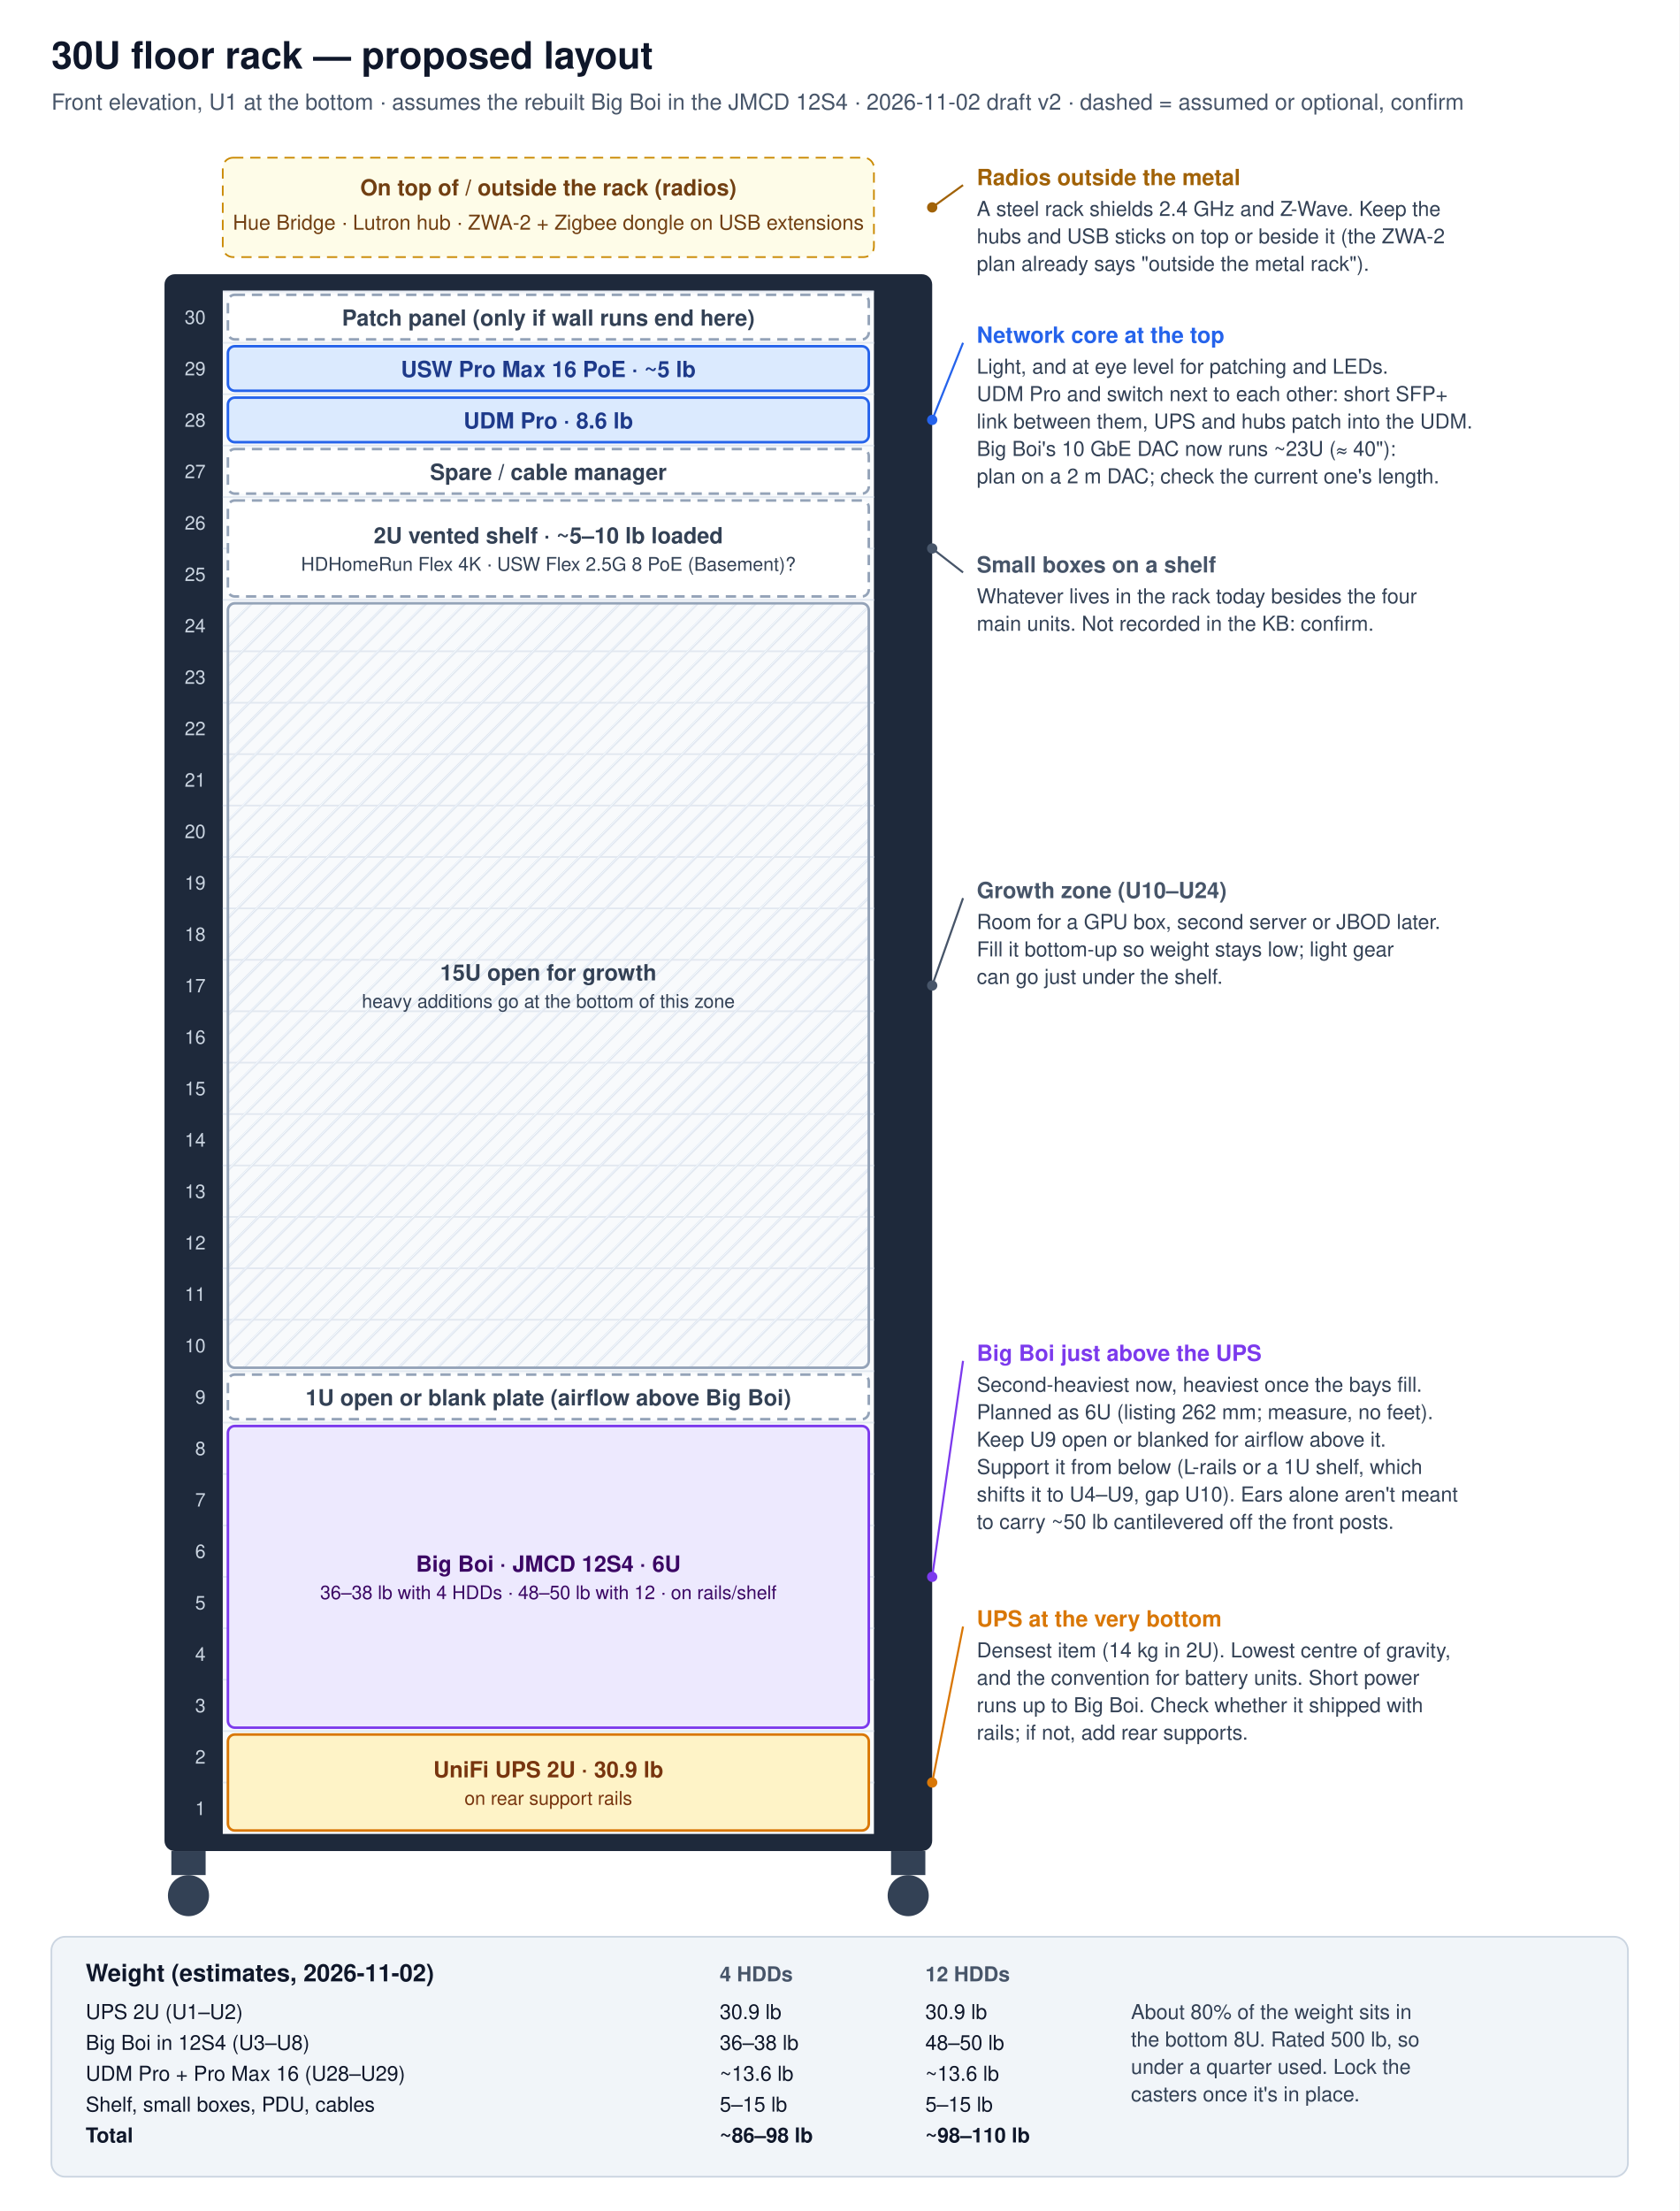
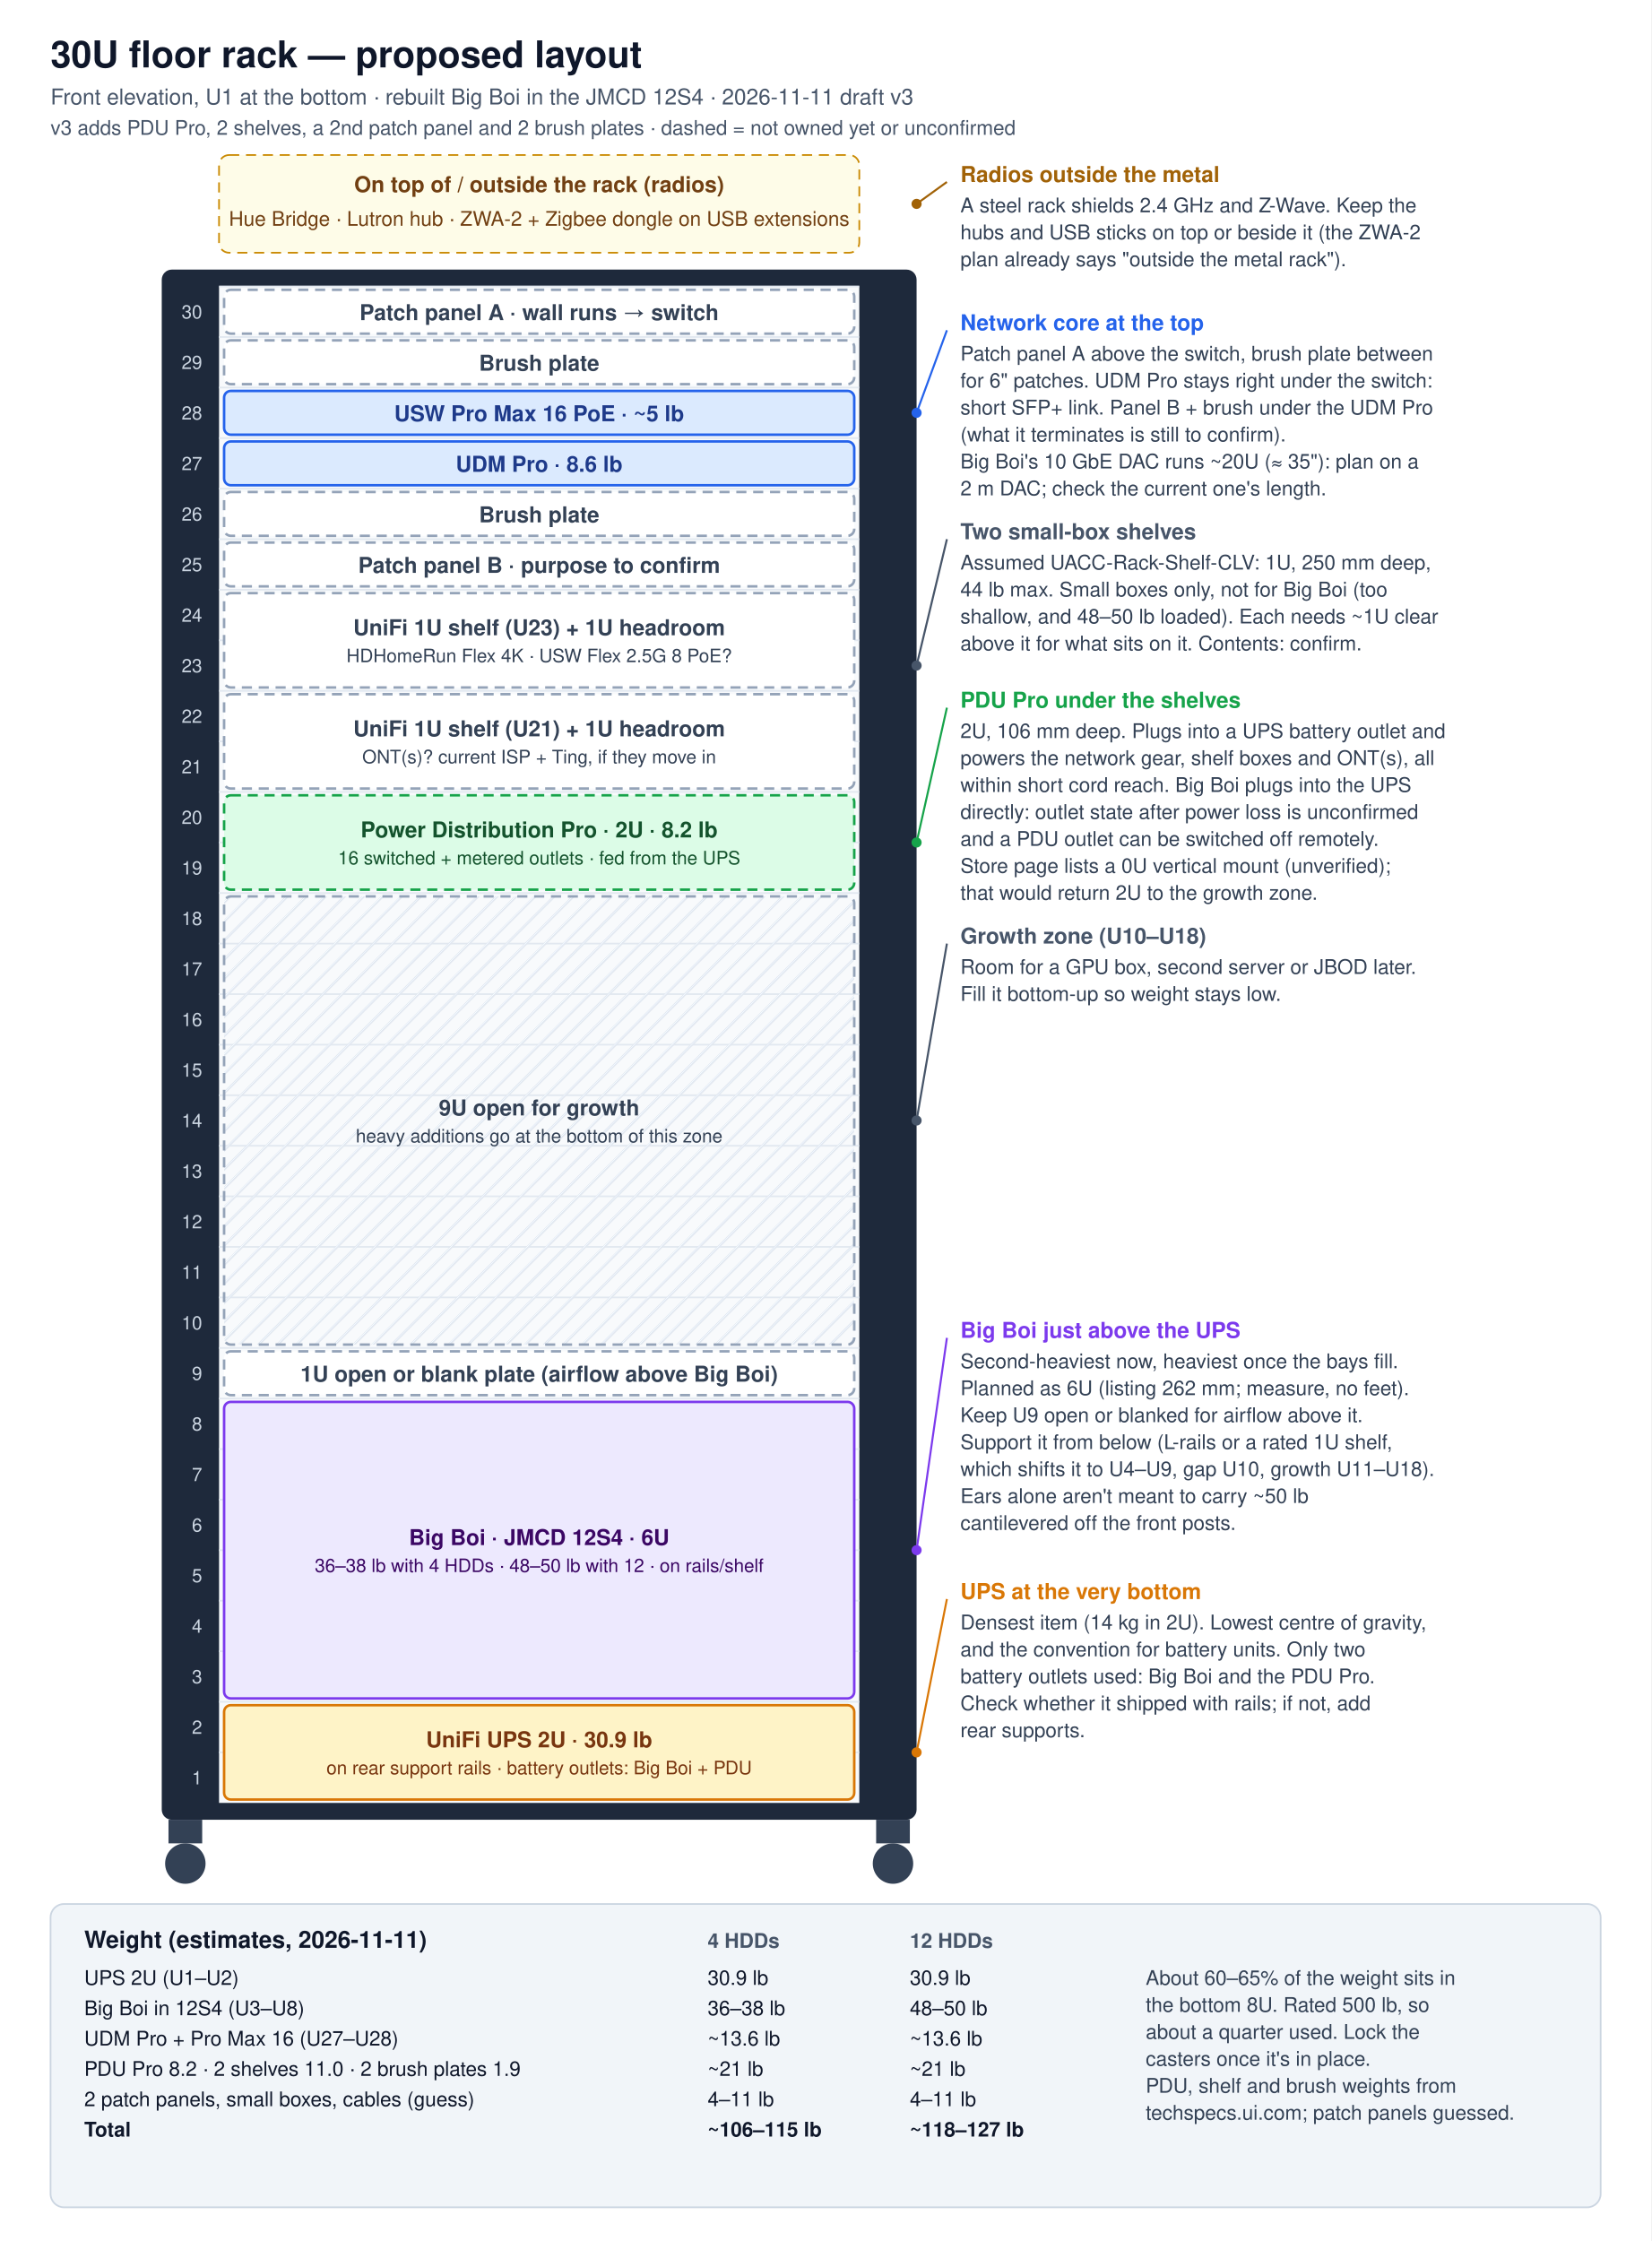
- <svg xmlns="http://www.w3.org/2000/svg" viewBox="0 0 980 1290" width="980" height="1290" font-family="-apple-system, system-ui, Segoe UI, Helvetica, Arial, sans-serif">
+ <svg xmlns="http://www.w3.org/2000/svg" viewBox="0 0 980 1330" width="980" height="1330" font-family="-apple-system, system-ui, Segoe UI, Helvetica, Arial, sans-serif">
  <defs>
    <pattern id="hatch" width="8" height="8" patternUnits="userSpaceOnUse" patternTransform="rotate(45)">
      <line x1="0" y1="0" x2="0" y2="8" stroke="#e2e8f0" stroke-width="3" />
    </pattern>
  </defs>
-   <rect width="980" height="1290" fill="#ffffff" />
+   <rect width="980" height="1330" fill="#ffffff" />
  <text x="30" y="40" font-size="22" font-weight="700" fill="#0f172a">30U floor rack — proposed layout</text>
-   <text x="30" y="64" font-size="13" fill="#475569">Front elevation, U1 at the bottom · assumes the rebuilt Big Boi in the JMCD 12S4 · 2026-11-02 draft v2 · dashed = assumed or optional, confirm</text>
+   <text x="30" y="62" font-size="13" fill="#475569">Front elevation, U1 at the bottom · rebuilt Big Boi in the JMCD 12S4 · 2026-11-11 draft v3</text>
+   <text x="30" y="80" font-size="12" fill="#475569">v3 adds PDU Pro, 2 shelves, a 2nd patch panel and 2 brush plates · dashed = not owned yet or unconfirmed</text>
  <rect x="130" y="92" width="380" height="58" rx="6" fill="#fefce8" stroke="#ca8a04" stroke-dasharray="6 4" />
  <text x="320" y="114" font-size="13" font-weight="700" fill="#713f12" text-anchor="middle">On top of / outside the rack (radios)</text>
  <text x="320" y="134" font-size="12" fill="#713f12" text-anchor="middle">Hue Bridge · Lutron hub · ZWA-2 + Zigbee dongle on USB extensions</text>
  <rect x="96" y="160" width="448" height="920" rx="6" fill="#1e293b" />
  <rect x="130" y="170" width="380" height="900" fill="#f8fafc" />
  <text x="120" y="1059" font-size="11" fill="#cbd5e1" text-anchor="end">1</text>
  <line x1="130" y1="1040" x2="510" y2="1040" stroke="#e2e8f0" />
  <text x="120" y="1029" font-size="11" fill="#cbd5e1" text-anchor="end">2</text>
  <line x1="130" y1="1010" x2="510" y2="1010" stroke="#e2e8f0" />
  <text x="120" y="999" font-size="11" fill="#cbd5e1" text-anchor="end">3</text>
  <line x1="130" y1="980" x2="510" y2="980" stroke="#e2e8f0" />
  <text x="120" y="969" font-size="11" fill="#cbd5e1" text-anchor="end">4</text>
  <line x1="130" y1="950" x2="510" y2="950" stroke="#e2e8f0" />
  <text x="120" y="939" font-size="11" fill="#cbd5e1" text-anchor="end">5</text>
  <line x1="130" y1="920" x2="510" y2="920" stroke="#e2e8f0" />
  <text x="120" y="909" font-size="11" fill="#cbd5e1" text-anchor="end">6</text>
  <line x1="130" y1="890" x2="510" y2="890" stroke="#e2e8f0" />
  <text x="120" y="879" font-size="11" fill="#cbd5e1" text-anchor="end">7</text>
  <line x1="130" y1="860" x2="510" y2="860" stroke="#e2e8f0" />
  <text x="120" y="849" font-size="11" fill="#cbd5e1" text-anchor="end">8</text>
  <line x1="130" y1="830" x2="510" y2="830" stroke="#e2e8f0" />
  <text x="120" y="819" font-size="11" fill="#cbd5e1" text-anchor="end">9</text>
  <line x1="130" y1="800" x2="510" y2="800" stroke="#e2e8f0" />
  <text x="120" y="789" font-size="11" fill="#cbd5e1" text-anchor="end">10</text>
  <line x1="130" y1="770" x2="510" y2="770" stroke="#e2e8f0" />
  <text x="120" y="759" font-size="11" fill="#cbd5e1" text-anchor="end">11</text>
  <line x1="130" y1="740" x2="510" y2="740" stroke="#e2e8f0" />
  <text x="120" y="729" font-size="11" fill="#cbd5e1" text-anchor="end">12</text>
  <line x1="130" y1="710" x2="510" y2="710" stroke="#e2e8f0" />
  <text x="120" y="699" font-size="11" fill="#cbd5e1" text-anchor="end">13</text>
  <line x1="130" y1="680" x2="510" y2="680" stroke="#e2e8f0" />
  <text x="120" y="669" font-size="11" fill="#cbd5e1" text-anchor="end">14</text>
  <line x1="130" y1="650" x2="510" y2="650" stroke="#e2e8f0" />
  <text x="120" y="639" font-size="11" fill="#cbd5e1" text-anchor="end">15</text>
  <line x1="130" y1="620" x2="510" y2="620" stroke="#e2e8f0" />
  <text x="120" y="609" font-size="11" fill="#cbd5e1" text-anchor="end">16</text>
  <line x1="130" y1="590" x2="510" y2="590" stroke="#e2e8f0" />
  <text x="120" y="579" font-size="11" fill="#cbd5e1" text-anchor="end">17</text>
  <line x1="130" y1="560" x2="510" y2="560" stroke="#e2e8f0" />
  <text x="120" y="549" font-size="11" fill="#cbd5e1" text-anchor="end">18</text>
  <line x1="130" y1="530" x2="510" y2="530" stroke="#e2e8f0" />
  <text x="120" y="519" font-size="11" fill="#cbd5e1" text-anchor="end">19</text>
  <line x1="130" y1="500" x2="510" y2="500" stroke="#e2e8f0" />
  <text x="120" y="489" font-size="11" fill="#cbd5e1" text-anchor="end">20</text>
  <line x1="130" y1="470" x2="510" y2="470" stroke="#e2e8f0" />
  <text x="120" y="459" font-size="11" fill="#cbd5e1" text-anchor="end">21</text>
  <line x1="130" y1="440" x2="510" y2="440" stroke="#e2e8f0" />
  <text x="120" y="429" font-size="11" fill="#cbd5e1" text-anchor="end">22</text>
  <line x1="130" y1="410" x2="510" y2="410" stroke="#e2e8f0" />
  <text x="120" y="399" font-size="11" fill="#cbd5e1" text-anchor="end">23</text>
  <line x1="130" y1="380" x2="510" y2="380" stroke="#e2e8f0" />
  <text x="120" y="369" font-size="11" fill="#cbd5e1" text-anchor="end">24</text>
  <line x1="130" y1="350" x2="510" y2="350" stroke="#e2e8f0" />
  <text x="120" y="339" font-size="11" fill="#cbd5e1" text-anchor="end">25</text>
  <line x1="130" y1="320" x2="510" y2="320" stroke="#e2e8f0" />
  <text x="120" y="309" font-size="11" fill="#cbd5e1" text-anchor="end">26</text>
  <line x1="130" y1="290" x2="510" y2="290" stroke="#e2e8f0" />
  <text x="120" y="279" font-size="11" fill="#cbd5e1" text-anchor="end">27</text>
  <line x1="130" y1="260" x2="510" y2="260" stroke="#e2e8f0" />
  <text x="120" y="249" font-size="11" fill="#cbd5e1" text-anchor="end">28</text>
  <line x1="130" y1="230" x2="510" y2="230" stroke="#e2e8f0" />
  <text x="120" y="219" font-size="11" fill="#cbd5e1" text-anchor="end">29</text>
  <line x1="130" y1="200" x2="510" y2="200" stroke="#e2e8f0" />
  <text x="120" y="189" font-size="11" fill="#cbd5e1" text-anchor="end">30</text>
  <line x1="130" y1="170" x2="510" y2="170" stroke="#e2e8f0" />
  <rect x="100" y="1080" width="20" height="14" fill="#334155" />
  <circle cx="110" cy="1106" r="12" fill="#334155" />
  <rect x="520" y="1080" width="20" height="14" fill="#334155" />
  <circle cx="530" cy="1106" r="12" fill="#334155" />
  <rect x="133" y="172" width="374" height="26" rx="4" fill="#ffffff" stroke="#94a3b8" stroke-width="1.5" stroke-dasharray="6 4" />
-   <text x="320.0" y="190.0" font-size="13" font-weight="700" fill="#334155" text-anchor="middle">Patch panel (only if wall runs end here)</text>
-   <rect x="133" y="202" width="374" height="26" rx="4" fill="#dbeafe" stroke="#2563eb" stroke-width="1.5" />
-   <text x="320.0" y="220.0" font-size="13" font-weight="700" fill="#1e3a8a" text-anchor="middle">USW Pro Max 16 PoE  ·  ~5 lb</text>
+   <text x="320" y="190" font-size="13" font-weight="700" fill="#334155" text-anchor="middle">Patch panel A  ·  wall runs → switch</text>
+   <rect x="133" y="202" width="374" height="26" rx="4" fill="#ffffff" stroke="#94a3b8" stroke-width="1.5" stroke-dasharray="6 4" />
+   <text x="320" y="220" font-size="13" font-weight="700" fill="#334155" text-anchor="middle">Brush plate</text>
  <rect x="133" y="232" width="374" height="26" rx="4" fill="#dbeafe" stroke="#2563eb" stroke-width="1.5" />
-   <text x="320.0" y="250.0" font-size="13" font-weight="700" fill="#1e3a8a" text-anchor="middle">UDM Pro  ·  8.6 lb</text>
-   <rect x="133" y="262" width="374" height="26" rx="4" fill="#ffffff" stroke="#94a3b8" stroke-width="1.5" stroke-dasharray="6 4" />
-   <text x="320.0" y="280.0" font-size="13" font-weight="700" fill="#334155" text-anchor="middle">Spare / cable manager</text>
-   <rect x="133" y="292" width="374" height="56" rx="4" fill="#ffffff" stroke="#94a3b8" stroke-width="1.5" stroke-dasharray="6 4" />
-   <text x="320.0" y="317.0" font-size="13" font-weight="700" fill="#334155" text-anchor="middle">2U vented shelf  ·  ~5–10 lb loaded</text>
-   <text x="320.0" y="333.0" font-size="11" fill="#334155" text-anchor="middle">HDHomeRun Flex 4K · USW Flex 2.5G 8 PoE (Basement)?</text>
-   <rect x="133" y="352" width="374" height="446" rx="4" fill="url(#hatch)" stroke="#94a3b8" stroke-width="1.5" />
-   <text x="320.0" y="572.0" font-size="13" font-weight="700" fill="#334155" text-anchor="middle">15U open for growth</text>
-   <text x="320.0" y="588.0" font-size="11" fill="#334155" text-anchor="middle">heavy additions go at the bottom of this zone</text>
+   <text x="320" y="250" font-size="13" font-weight="700" fill="#1e3a8a" text-anchor="middle">USW Pro Max 16 PoE  ·  ~5 lb</text>
+   <rect x="133" y="262" width="374" height="26" rx="4" fill="#dbeafe" stroke="#2563eb" stroke-width="1.5" />
+   <text x="320" y="280" font-size="13" font-weight="700" fill="#1e3a8a" text-anchor="middle">UDM Pro  ·  8.6 lb</text>
+   <rect x="133" y="292" width="374" height="26" rx="4" fill="#ffffff" stroke="#94a3b8" stroke-width="1.5" stroke-dasharray="6 4" />
+   <text x="320" y="310" font-size="13" font-weight="700" fill="#334155" text-anchor="middle">Brush plate</text>
+   <rect x="133" y="322" width="374" height="26" rx="4" fill="#ffffff" stroke="#94a3b8" stroke-width="1.5" stroke-dasharray="6 4" />
+   <text x="320" y="340" font-size="13" font-weight="700" fill="#334155" text-anchor="middle">Patch panel B  ·  purpose to confirm</text>
+   <rect x="133" y="352" width="374" height="56" rx="4" fill="#ffffff" stroke="#94a3b8" stroke-width="1.5" stroke-dasharray="6 4" />
+   <text x="320" y="377" font-size="13" font-weight="700" fill="#334155" text-anchor="middle">UniFi 1U shelf (U23) + 1U headroom</text>
+   <text x="320" y="393" font-size="11" fill="#334155" text-anchor="middle">HDHomeRun Flex 4K · USW Flex 2.5G 8 PoE?</text>
+   <rect x="133" y="412" width="374" height="56" rx="4" fill="#ffffff" stroke="#94a3b8" stroke-width="1.5" stroke-dasharray="6 4" />
+   <text x="320" y="437" font-size="13" font-weight="700" fill="#334155" text-anchor="middle">UniFi 1U shelf (U21) + 1U headroom</text>
+   <text x="320" y="453" font-size="11" fill="#334155" text-anchor="middle">ONT(s)? current ISP + Ting, if they move in</text>
+   <rect x="133" y="472" width="374" height="56" rx="4" fill="#dcfce7" stroke="#16a34a" stroke-width="1.5" stroke-dasharray="6 4" />
+   <text x="320" y="497" font-size="13" font-weight="700" fill="#14532d" text-anchor="middle">Power Distribution Pro  ·  2U  ·  8.2 lb</text>
+   <text x="320" y="513" font-size="11" fill="#14532d" text-anchor="middle">16 switched + metered outlets · fed from the UPS</text>
+   <rect x="133" y="532" width="374" height="266" rx="4" fill="url(#hatch)" stroke="#94a3b8" stroke-width="1.5" stroke-dasharray="6 4" />
+   <text x="320" y="662" font-size="13" font-weight="700" fill="#334155" text-anchor="middle">9U open for growth</text>
+   <text x="320" y="678" font-size="11" fill="#334155" text-anchor="middle">heavy additions go at the bottom of this zone</text>
  <rect x="133" y="802" width="374" height="26" rx="4" fill="#ffffff" stroke="#94a3b8" stroke-width="1.5" stroke-dasharray="6 4" />
-   <text x="320.0" y="820.0" font-size="13" font-weight="700" fill="#334155" text-anchor="middle">1U open or blank plate (airflow above Big Boi)</text>
+   <text x="320" y="820" font-size="13" font-weight="700" fill="#334155" text-anchor="middle">1U open or blank plate (airflow above Big Boi)</text>
  <rect x="133" y="832" width="374" height="176" rx="4" fill="#ede9fe" stroke="#7c3aed" stroke-width="1.5" />
-   <text x="320.0" y="917.0" font-size="13" font-weight="700" fill="#3b0764" text-anchor="middle">Big Boi · JMCD 12S4 · 6U</text>
-   <text x="320.0" y="933.0" font-size="11" fill="#3b0764" text-anchor="middle">36–38 lb with 4 HDDs · 48–50 lb with 12 · on rails/shelf</text>
+   <text x="320" y="917" font-size="13" font-weight="700" fill="#3b0764" text-anchor="middle">Big Boi · JMCD 12S4 · 6U</text>
+   <text x="320" y="933" font-size="11" fill="#3b0764" text-anchor="middle">36–38 lb with 4 HDDs · 48–50 lb with 12 · on rails/shelf</text>
  <rect x="133" y="1012" width="374" height="56" rx="4" fill="#fef3c7" stroke="#d97706" stroke-width="1.5" />
-   <text x="320.0" y="1037.0" font-size="13" font-weight="700" fill="#78350f" text-anchor="middle">UniFi UPS 2U  ·  30.9 lb</text>
-   <text x="320.0" y="1053.0" font-size="11" fill="#78350f" text-anchor="middle">on rear support rails</text>
+   <text x="320" y="1037" font-size="13" font-weight="700" fill="#78350f" text-anchor="middle">UniFi UPS 2U  ·  30.9 lb</text>
+   <text x="320" y="1053" font-size="11" fill="#78350f" text-anchor="middle">on rear support rails · battery outlets: Big Boi + PDU</text>
  <line x1="544" y1="121" x2="562" y2="108" stroke="#a16207" stroke-width="1.2" />
  <circle cx="544" cy="121" r="3" fill="#a16207" />
  <text x="570" y="108" font-size="13" font-weight="700" fill="#a16207">Radios outside the metal</text>
  <text x="570" y="126" font-size="12" fill="#334155">A steel rack shields 2.4 GHz and Z-Wave. Keep the</text>
  <text x="570" y="142" font-size="12" fill="#334155">hubs and USB sticks on top or beside it (the ZWA-2</text>
  <text x="570" y="158" font-size="12" fill="#334155">plan already says "outside the metal rack").</text>
-   <line x1="544" y1="245.0" x2="562" y2="200" stroke="#2563eb" stroke-width="1.2" />
-   <circle cx="544" cy="245.0" r="3" fill="#2563eb" />
-   <text x="570" y="200" font-size="13" font-weight="700" fill="#2563eb">Network core at the top</text>
-   <text x="570" y="218" font-size="12" fill="#334155">Light, and at eye level for patching and LEDs.</text>
-   <text x="570" y="234" font-size="12" fill="#334155">UDM Pro and switch next to each other: short SFP+</text>
-   <text x="570" y="250" font-size="12" fill="#334155">link between them, UPS and hubs patch into the UDM.</text>
-   <text x="570" y="266" font-size="12" fill="#334155">Big Boi's 10 GbE DAC now runs ~23U (≈ 40"):</text>
-   <text x="570" y="282" font-size="12" fill="#334155">plan on a 2 m DAC; check the current one's length.</text>
-   <line x1="544" y1="320.0" x2="562" y2="334" stroke="#475569" stroke-width="1.2" />
-   <circle cx="544" cy="320.0" r="3" fill="#475569" />
-   <text x="570" y="334" font-size="13" font-weight="700" fill="#475569">Small boxes on a shelf</text>
-   <text x="570" y="352" font-size="12" fill="#334155">Whatever lives in the rack today besides the four</text>
-   <text x="570" y="368" font-size="12" fill="#334155">main units. Not recorded in the KB: confirm.</text>
-   <line x1="544" y1="575.0" x2="562" y2="524" stroke="#475569" stroke-width="1.2" />
-   <circle cx="544" cy="575.0" r="3" fill="#475569" />
-   <text x="570" y="524" font-size="13" font-weight="700" fill="#475569">Growth zone (U10–U24)</text>
-   <text x="570" y="542" font-size="12" fill="#334155">Room for a GPU box, second server or JBOD later.</text>
-   <text x="570" y="558" font-size="12" fill="#334155">Fill it bottom-up so weight stays low; light gear</text>
-   <text x="570" y="574" font-size="12" fill="#334155">can go just under the shelf.</text>
-   <line x1="544" y1="920.0" x2="562" y2="794" stroke="#7c3aed" stroke-width="1.2" />
-   <circle cx="544" cy="920.0" r="3" fill="#7c3aed" />
+   <line x1="544" y1="245" x2="562" y2="196" stroke="#2563eb" stroke-width="1.2" />
+   <circle cx="544" cy="245" r="3" fill="#2563eb" />
+   <text x="570" y="196" font-size="13" font-weight="700" fill="#2563eb">Network core at the top</text>
+   <text x="570" y="214" font-size="12" fill="#334155">Patch panel A above the switch, brush plate between</text>
+   <text x="570" y="230" font-size="12" fill="#334155">for 6" patches. UDM Pro stays right under the switch:</text>
+   <text x="570" y="246" font-size="12" fill="#334155">short SFP+ link. Panel B + brush under the UDM Pro</text>
+   <text x="570" y="262" font-size="12" fill="#334155">(what it terminates is still to confirm).</text>
+   <text x="570" y="278" font-size="12" fill="#334155">Big Boi's 10 GbE DAC runs ~20U (≈ 35"): plan on a</text>
+   <text x="570" y="294" font-size="12" fill="#334155">2 m DAC; check the current one's length.</text>
+   <line x1="544" y1="395" x2="562" y2="320" stroke="#475569" stroke-width="1.2" />
+   <circle cx="544" cy="395" r="3" fill="#475569" />
+   <text x="570" y="320" font-size="13" font-weight="700" fill="#475569">Two small-box shelves</text>
+   <text x="570" y="338" font-size="12" fill="#334155">Assumed UACC-Rack-Shelf-CLV: 1U, 250 mm deep,</text>
+   <text x="570" y="354" font-size="12" fill="#334155">44 lb max. Small boxes only, not for Big Boi (too</text>
+   <text x="570" y="370" font-size="12" fill="#334155">shallow, and 48–50 lb loaded). Each needs ~1U clear</text>
+   <text x="570" y="386" font-size="12" fill="#334155">above it for what sits on it. Contents: confirm.</text>
+   <line x1="544" y1="500" x2="562" y2="420" stroke="#16a34a" stroke-width="1.2" />
+   <circle cx="544" cy="500" r="3" fill="#16a34a" />
+   <text x="570" y="420" font-size="13" font-weight="700" fill="#16a34a">PDU Pro under the shelves</text>
+   <text x="570" y="438" font-size="12" fill="#334155">2U, 106 mm deep. Plugs into a UPS battery outlet and</text>
+   <text x="570" y="454" font-size="12" fill="#334155">powers the network gear, shelf boxes and ONT(s), all</text>
+   <text x="570" y="470" font-size="12" fill="#334155">within short cord reach. Big Boi plugs into the UPS</text>
+   <text x="570" y="486" font-size="12" fill="#334155">directly: outlet state after power loss is unconfirmed</text>
+   <text x="570" y="502" font-size="12" fill="#334155">and a PDU outlet can be switched off remotely.</text>
+   <text x="570" y="518" font-size="12" fill="#334155">Store page lists a 0U vertical mount (unverified);</text>
+   <text x="570" y="534" font-size="12" fill="#334155">that would return 2U to the growth zone.</text>
+   <line x1="544" y1="665" x2="562" y2="560" stroke="#475569" stroke-width="1.2" />
+   <circle cx="544" cy="665" r="3" fill="#475569" />
+   <text x="570" y="560" font-size="13" font-weight="700" fill="#475569">Growth zone (U10–U18)</text>
+   <text x="570" y="578" font-size="12" fill="#334155">Room for a GPU box, second server or JBOD later.</text>
+   <text x="570" y="594" font-size="12" fill="#334155">Fill it bottom-up so weight stays low.</text>
+   <line x1="544" y1="920" x2="562" y2="794" stroke="#7c3aed" stroke-width="1.2" />
+   <circle cx="544" cy="920" r="3" fill="#7c3aed" />
  <text x="570" y="794" font-size="13" font-weight="700" fill="#7c3aed">Big Boi just above the UPS</text>
  <text x="570" y="812" font-size="12" fill="#334155">Second-heaviest now, heaviest once the bays fill.</text>
  <text x="570" y="828" font-size="12" fill="#334155">Planned as 6U (listing 262 mm; measure, no feet).</text>
  <text x="570" y="844" font-size="12" fill="#334155">Keep U9 open or blanked for airflow above it.</text>
-   <text x="570" y="860" font-size="12" fill="#334155">Support it from below (L-rails or a 1U shelf, which</text>
-   <text x="570" y="876" font-size="12" fill="#334155">shifts it to U4–U9, gap U10). Ears alone aren't meant</text>
-   <text x="570" y="892" font-size="12" fill="#334155">to carry ~50 lb cantilevered off the front posts.</text>
-   <line x1="544" y1="1040.0" x2="562" y2="949" stroke="#d97706" stroke-width="1.2" />
-   <circle cx="544" cy="1040.0" r="3" fill="#d97706" />
+   <text x="570" y="860" font-size="12" fill="#334155">Support it from below (L-rails or a rated 1U shelf,</text>
+   <text x="570" y="876" font-size="12" fill="#334155">which shifts it to U4–U9, gap U10, growth U11–U18).</text>
+   <text x="570" y="892" font-size="12" fill="#334155">Ears alone aren't meant to carry ~50 lb</text>
+   <text x="570" y="908" font-size="12" fill="#334155">cantilevered off the front posts.</text>
+   <line x1="544" y1="1040" x2="562" y2="949" stroke="#d97706" stroke-width="1.2" />
+   <circle cx="544" cy="1040" r="3" fill="#d97706" />
  <text x="570" y="949" font-size="13" font-weight="700" fill="#d97706">UPS at the very bottom</text>
  <text x="570" y="967" font-size="12" fill="#334155">Densest item (14 kg in 2U). Lowest centre of gravity,</text>
-   <text x="570" y="983" font-size="12" fill="#334155">and the convention for battery units. Short power</text>
-   <text x="570" y="999" font-size="12" fill="#334155">runs up to Big Boi. Check whether it shipped with</text>
-   <text x="570" y="1015" font-size="12" fill="#334155">rails; if not, add rear supports.</text>
-   <rect x="30" y="1130" width="920" height="140" rx="8" fill="#f1f5f9" stroke="#cbd5e1" />
-   <text x="50" y="1156" font-size="14" font-weight="700" fill="#0f172a">Weight (estimates, 2026-11-02)</text>
+   <text x="570" y="983" font-size="12" fill="#334155">and the convention for battery units. Only two</text>
+   <text x="570" y="999" font-size="12" fill="#334155">battery outlets used: Big Boi and the PDU Pro.</text>
+   <text x="570" y="1015" font-size="12" fill="#334155">Check whether it shipped with rails; if not, add</text>
+   <text x="570" y="1031" font-size="12" fill="#334155">rear supports.</text>
+   <rect x="30" y="1130" width="920" height="180" rx="8" fill="#f1f5f9" stroke="#cbd5e1" />
+   <text x="50" y="1156" font-size="14" font-weight="700" fill="#0f172a">Weight (estimates, 2026-11-11)</text>
  <text x="420" y="1156" font-size="12" font-weight="700" fill="#475569">4 HDDs</text>
  <text x="540" y="1156" font-size="12" font-weight="700" fill="#475569">12 HDDs</text>
  <text x="50" y="1178" font-size="12" font-weight="400" fill="#0f172a">UPS 2U (U1–U2)</text>
  <text x="420" y="1178" font-size="12" font-weight="400" fill="#0f172a">30.9 lb</text>
  <text x="540" y="1178" font-size="12" font-weight="400" fill="#0f172a">30.9 lb</text>
  <text x="50" y="1196" font-size="12" font-weight="400" fill="#0f172a">Big Boi in 12S4 (U3–U8)</text>
  <text x="420" y="1196" font-size="12" font-weight="400" fill="#0f172a">36–38 lb</text>
  <text x="540" y="1196" font-size="12" font-weight="400" fill="#0f172a">48–50 lb</text>
-   <text x="50" y="1214" font-size="12" font-weight="400" fill="#0f172a">UDM Pro + Pro Max 16 (U28–U29)</text>
+   <text x="50" y="1214" font-size="12" font-weight="400" fill="#0f172a">UDM Pro + Pro Max 16 (U27–U28)</text>
  <text x="420" y="1214" font-size="12" font-weight="400" fill="#0f172a">~13.6 lb</text>
  <text x="540" y="1214" font-size="12" font-weight="400" fill="#0f172a">~13.6 lb</text>
-   <text x="50" y="1232" font-size="12" font-weight="400" fill="#0f172a">Shelf, small boxes, PDU, cables</text>
-   <text x="420" y="1232" font-size="12" font-weight="400" fill="#0f172a">5–15 lb</text>
-   <text x="540" y="1232" font-size="12" font-weight="400" fill="#0f172a">5–15 lb</text>
-   <text x="50" y="1250" font-size="12" font-weight="700" fill="#0f172a">Total</text>
-   <text x="420" y="1250" font-size="12" font-weight="700" fill="#0f172a">~86–98 lb</text>
-   <text x="540" y="1250" font-size="12" font-weight="700" fill="#0f172a">~98–110 lb</text>
-   <text x="660" y="1178" font-size="12" fill="#334155">About 80% of the weight sits in</text>
-   <text x="660" y="1194" font-size="12" fill="#334155">the bottom 8U. Rated 500 lb, so</text>
-   <text x="660" y="1210" font-size="12" fill="#334155">under a quarter used. Lock the</text>
-   <text x="660" y="1226" font-size="12" fill="#334155">casters once it's in place.</text>
+   <text x="50" y="1232" font-size="12" font-weight="400" fill="#0f172a">PDU Pro 8.2 · 2 shelves 11.0 · 2 brush plates 1.9</text>
+   <text x="420" y="1232" font-size="12" font-weight="400" fill="#0f172a">~21 lb</text>
+   <text x="540" y="1232" font-size="12" font-weight="400" fill="#0f172a">~21 lb</text>
+   <text x="50" y="1250" font-size="12" font-weight="400" fill="#0f172a">2 patch panels, small boxes, cables (guess)</text>
+   <text x="420" y="1250" font-size="12" font-weight="400" fill="#0f172a">4–11 lb</text>
+   <text x="540" y="1250" font-size="12" font-weight="400" fill="#0f172a">4–11 lb</text>
+   <text x="50" y="1268" font-size="12" font-weight="700" fill="#0f172a">Total</text>
+   <text x="420" y="1268" font-size="12" font-weight="700" fill="#0f172a">~106–115 lb</text>
+   <text x="540" y="1268" font-size="12" font-weight="700" fill="#0f172a">~118–127 lb</text>
+   <text x="680" y="1178" font-size="12" fill="#334155">About 60–65% of the weight sits in</text>
+   <text x="680" y="1194" font-size="12" fill="#334155">the bottom 8U. Rated 500 lb, so</text>
+   <text x="680" y="1210" font-size="12" fill="#334155">about a quarter used. Lock the</text>
+   <text x="680" y="1226" font-size="12" fill="#334155">casters once it's in place.</text>
+   <text x="680" y="1242" font-size="12" fill="#334155">PDU, shelf and brush weights from</text>
+   <text x="680" y="1258" font-size="12" fill="#334155">techspecs.ui.com; patch panels guessed.</text>
</svg>
